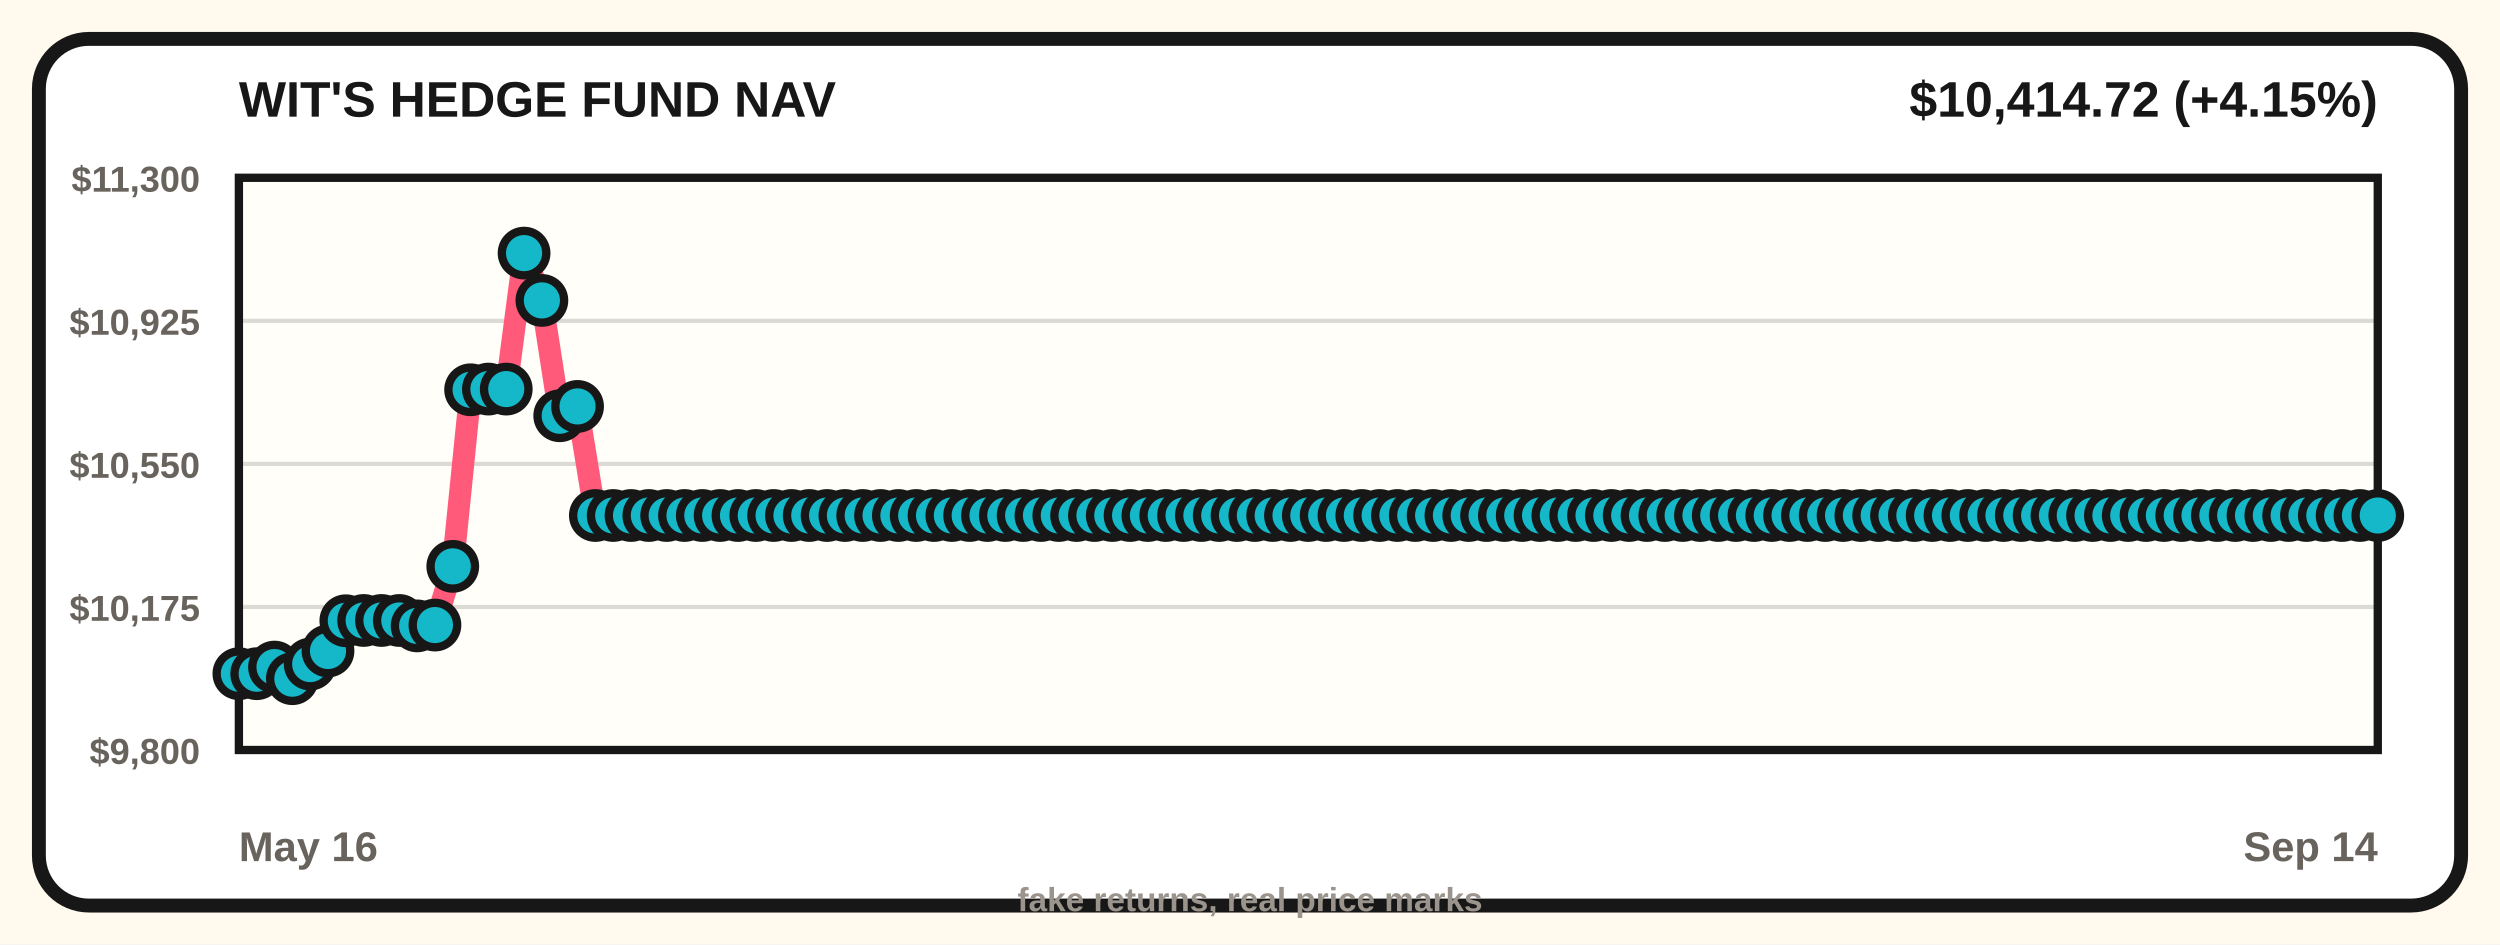
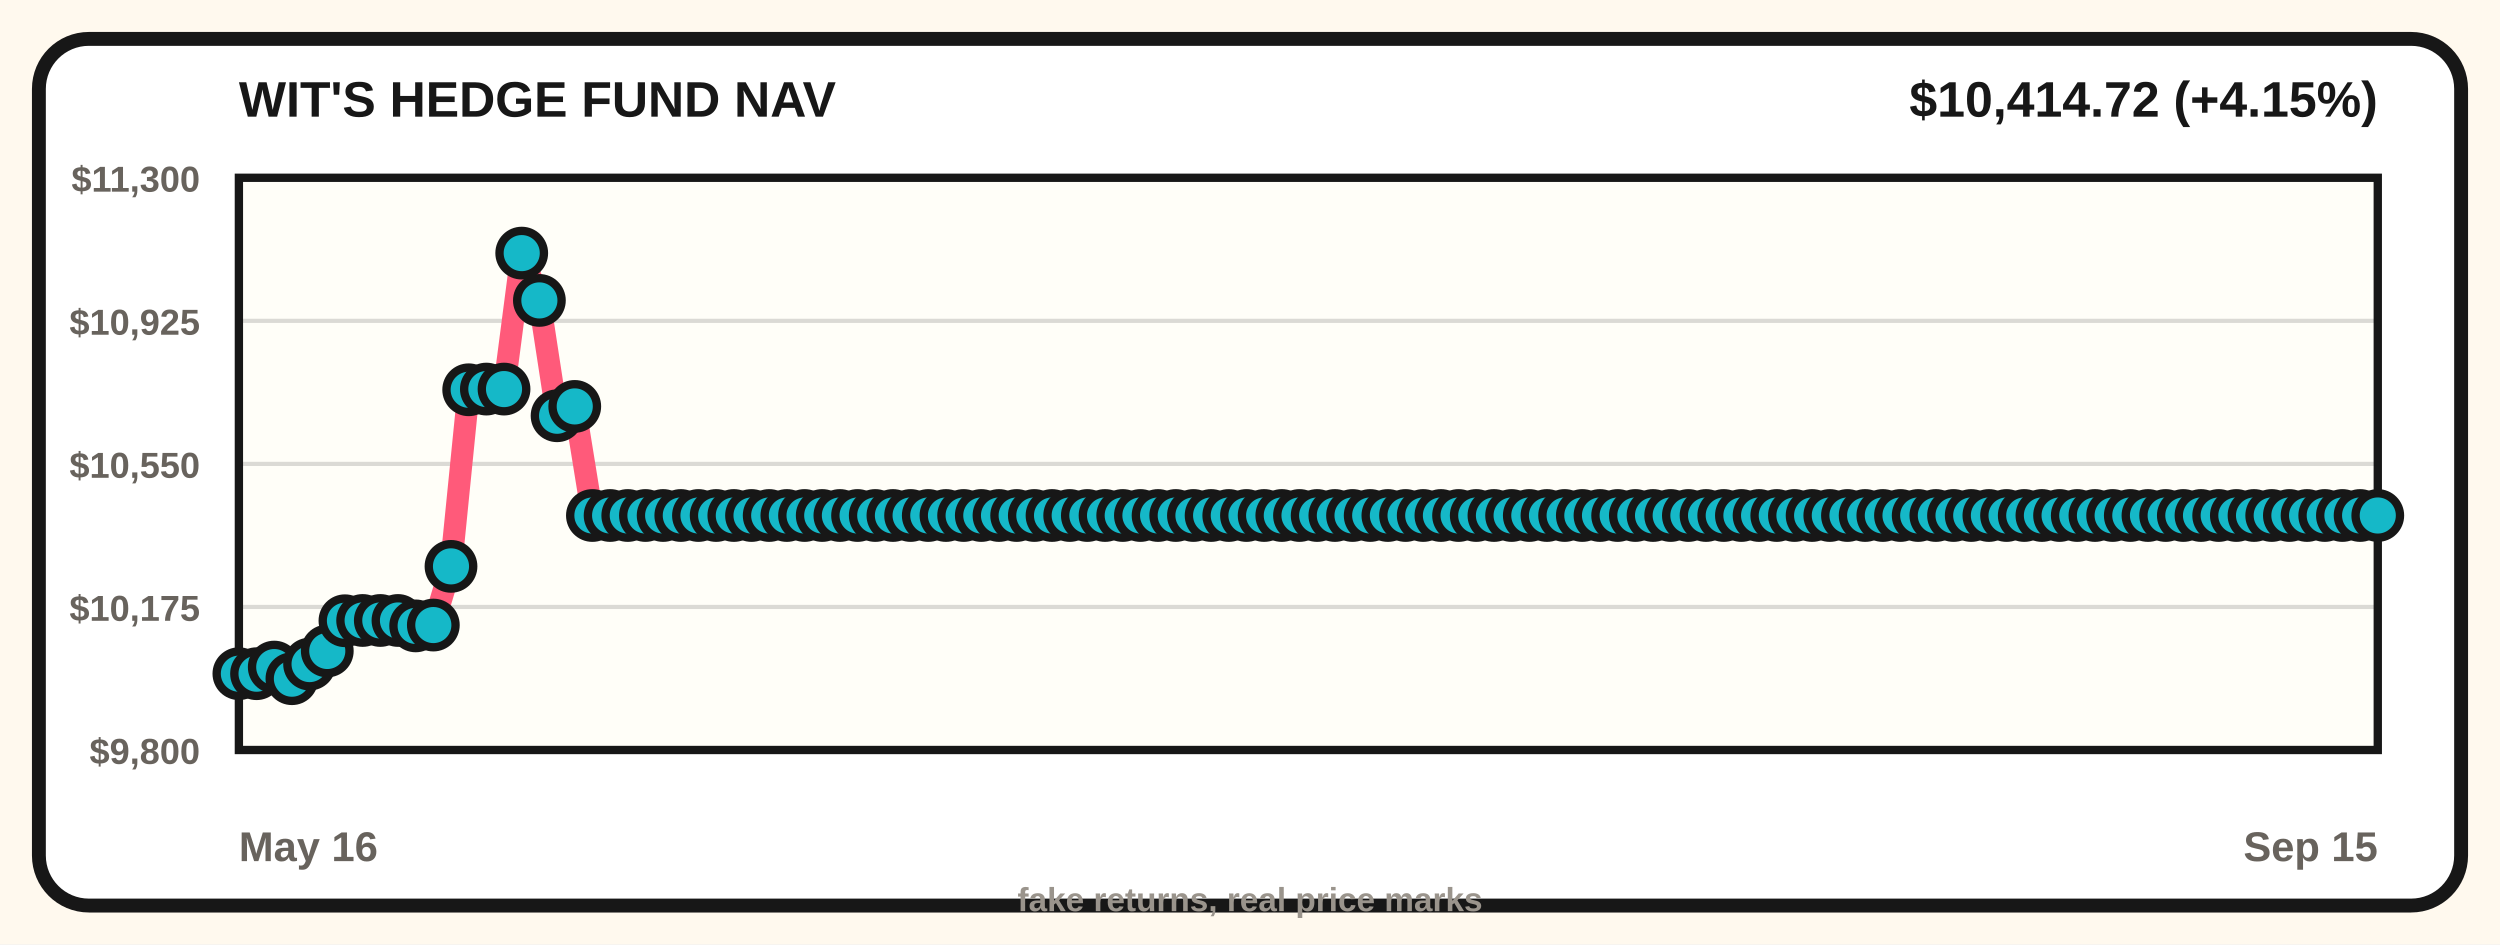
<svg xmlns="http://www.w3.org/2000/svg" width="900" height="340" viewBox="0 0 900 340" role="img" aria-label="Wit's Hedge Fund fake NAV chart">
  <rect width="900" height="340" fill="#fff9ee" />
  <rect x="14" y="14" width="872" height="312" rx="18" fill="#ffffff" stroke="#171717" stroke-width="5" />
  <rect x="86" y="64" width="770" height="206" fill="#fffef8" stroke="#171717" stroke-width="3" />
  <line x1="86" y1="270" x2="856" y2="270" stroke="#171717" stroke-width="1.5" opacity="0.16" />
  <text x="72" y="275" text-anchor="end" font-family="Arial, sans-serif" font-size="13" font-weight="800" fill="#68635d">$9,800</text>
  <line x1="86" y1="218.5" x2="856" y2="218.5" stroke="#171717" stroke-width="1.5" opacity="0.16" />
  <text x="72" y="223.5" text-anchor="end" font-family="Arial, sans-serif" font-size="13" font-weight="800" fill="#68635d">$10,175</text>
  <line x1="86" y1="167" x2="856" y2="167" stroke="#171717" stroke-width="1.5" opacity="0.16" />
  <text x="72" y="172" text-anchor="end" font-family="Arial, sans-serif" font-size="13" font-weight="800" fill="#68635d">$10,550</text>
  <line x1="86" y1="115.5" x2="856" y2="115.5" stroke="#171717" stroke-width="1.5" opacity="0.16" />
  <text x="72" y="120.5" text-anchor="end" font-family="Arial, sans-serif" font-size="13" font-weight="800" fill="#68635d">$10,925</text>
  <line x1="86" y1="64" x2="856" y2="64" stroke="#171717" stroke-width="1.5" opacity="0.16" />
  <text x="72" y="69" text-anchor="end" font-family="Arial, sans-serif" font-size="13" font-weight="800" fill="#68635d">$11,300</text>
-   <polyline points="86,242.53 92.42,242.53 98.83,240.15 105.25,244.33 111.67,239.07 118.08,234.35 124.5,223.47 130.92,223.37 137.33,223.37 143.75,223.37 150.17,225.32 156.58,225.02 163,203.89 169.42,140.32 175.83,140.07 182.25,140.07 188.67,91.12 195.08,108.15 201.5,149.67 207.92,146.31 214.33,185.58 220.75,185.58 227.17,185.58 233.58,185.58 240,185.58 246.42,185.58 252.83,185.58 259.25,185.58 265.67,185.58 272.08,185.58 278.5,185.58 284.92,185.58 291.33,185.58 297.75,185.58 304.17,185.58 310.58,185.58 317,185.58 323.42,185.58 329.83,185.58 336.25,185.58 342.67,185.58 349.08,185.58 355.5,185.58 361.92,185.58 368.33,185.58 374.75,185.58 381.17,185.58 387.58,185.58 394,185.58 400.42,185.58 406.83,185.58 413.25,185.58 419.67,185.58 426.08,185.58 432.5,185.58 438.92,185.58 445.33,185.58 451.75,185.58 458.17,185.58 464.58,185.58 471,185.58 477.42,185.58 483.83,185.58 490.25,185.58 496.67,185.58 503.08,185.58 509.5,185.58 515.92,185.58 522.33,185.58 528.75,185.58 535.17,185.58 541.58,185.58 548,185.58 554.42,185.58 560.83,185.58 567.25,185.58 573.67,185.58 580.08,185.58 586.5,185.58 592.92,185.58 599.33,185.58 605.75,185.58 612.17,185.58 618.58,185.58 625,185.58 631.42,185.58 637.83,185.58 644.25,185.58 650.67,185.58 657.08,185.58 663.5,185.58 669.92,185.58 676.33,185.58 682.75,185.58 689.17,185.58 695.58,185.58 702,185.58 708.42,185.58 714.83,185.58 721.25,185.58 727.67,185.58 734.08,185.58 740.5,185.58 746.92,185.58 753.33,185.58 759.75,185.58 766.17,185.58 772.58,185.58 779,185.58 785.42,185.58 791.83,185.58 798.25,185.58 804.67,185.58 811.08,185.58 817.5,185.58 823.92,185.58 830.33,185.58 836.75,185.58 843.17,185.58 849.58,185.58 856,185.58" fill="none" stroke="#ff5a7a" stroke-width="8" stroke-linecap="round" stroke-linejoin="round" />
+   <polyline points="86,242.53 92.36,242.53 98.73,240.15 105.09,244.33 111.45,239.07 117.82,234.35 124.18,223.47 130.55,223.37 136.91,223.37 143.27,223.37 149.64,225.32 156,225.02 162.36,203.89 168.73,140.32 175.09,140.07 181.45,140.07 187.82,91.12 194.18,108.15 200.55,149.67 206.91,146.31 213.27,185.58 219.64,185.58 226,185.58 232.36,185.58 238.73,185.58 245.09,185.58 251.45,185.58 257.82,185.58 264.18,185.58 270.55,185.58 276.91,185.58 283.27,185.58 289.64,185.58 296,185.58 302.36,185.58 308.73,185.58 315.09,185.58 321.45,185.58 327.82,185.58 334.18,185.58 340.55,185.58 346.91,185.58 353.27,185.58 359.64,185.58 366,185.58 372.36,185.58 378.73,185.58 385.09,185.58 391.45,185.58 397.82,185.58 404.18,185.58 410.55,185.58 416.91,185.58 423.27,185.58 429.64,185.58 436,185.58 442.36,185.58 448.73,185.58 455.09,185.58 461.45,185.58 467.82,185.58 474.18,185.58 480.55,185.58 486.91,185.58 493.27,185.58 499.64,185.58 506,185.58 512.36,185.58 518.73,185.58 525.09,185.58 531.45,185.58 537.82,185.58 544.18,185.58 550.55,185.58 556.91,185.58 563.27,185.58 569.64,185.58 576,185.58 582.36,185.58 588.73,185.58 595.09,185.58 601.45,185.58 607.82,185.58 614.18,185.58 620.55,185.58 626.91,185.58 633.27,185.58 639.64,185.58 646,185.58 652.36,185.58 658.73,185.58 665.09,185.58 671.45,185.58 677.82,185.58 684.18,185.58 690.55,185.58 696.91,185.58 703.27,185.58 709.64,185.58 716,185.58 722.36,185.58 728.73,185.58 735.09,185.58 741.45,185.58 747.82,185.58 754.18,185.58 760.55,185.58 766.91,185.58 773.27,185.58 779.64,185.58 786,185.58 792.36,185.58 798.73,185.58 805.09,185.58 811.45,185.58 817.82,185.58 824.18,185.58 830.55,185.58 836.91,185.58 843.27,185.58 849.64,185.58 856,185.58" fill="none" stroke="#ff5a7a" stroke-width="8" stroke-linecap="round" stroke-linejoin="round" />
  <circle cx="86" cy="242.53" r="8" fill="#15b8c8" stroke="#171717" stroke-width="3" />
-   <circle cx="92.42" cy="242.53" r="8" fill="#15b8c8" stroke="#171717" stroke-width="3" />
-   <circle cx="98.83" cy="240.15" r="8" fill="#15b8c8" stroke="#171717" stroke-width="3" />
-   <circle cx="105.25" cy="244.33" r="8" fill="#15b8c8" stroke="#171717" stroke-width="3" />
-   <circle cx="111.67" cy="239.07" r="8" fill="#15b8c8" stroke="#171717" stroke-width="3" />
-   <circle cx="118.08" cy="234.35" r="8" fill="#15b8c8" stroke="#171717" stroke-width="3" />
-   <circle cx="124.5" cy="223.47" r="8" fill="#15b8c8" stroke="#171717" stroke-width="3" />
-   <circle cx="130.92" cy="223.37" r="8" fill="#15b8c8" stroke="#171717" stroke-width="3" />
-   <circle cx="137.33" cy="223.37" r="8" fill="#15b8c8" stroke="#171717" stroke-width="3" />
-   <circle cx="143.75" cy="223.37" r="8" fill="#15b8c8" stroke="#171717" stroke-width="3" />
-   <circle cx="150.17" cy="225.32" r="8" fill="#15b8c8" stroke="#171717" stroke-width="3" />
-   <circle cx="156.58" cy="225.02" r="8" fill="#15b8c8" stroke="#171717" stroke-width="3" />
-   <circle cx="163" cy="203.89" r="8" fill="#15b8c8" stroke="#171717" stroke-width="3" />
-   <circle cx="169.42" cy="140.32" r="8" fill="#15b8c8" stroke="#171717" stroke-width="3" />
-   <circle cx="175.83" cy="140.07" r="8" fill="#15b8c8" stroke="#171717" stroke-width="3" />
-   <circle cx="182.25" cy="140.07" r="8" fill="#15b8c8" stroke="#171717" stroke-width="3" />
-   <circle cx="188.67" cy="91.12" r="8" fill="#15b8c8" stroke="#171717" stroke-width="3" />
-   <circle cx="195.08" cy="108.15" r="8" fill="#15b8c8" stroke="#171717" stroke-width="3" />
-   <circle cx="201.5" cy="149.67" r="8" fill="#15b8c8" stroke="#171717" stroke-width="3" />
-   <circle cx="207.92" cy="146.31" r="8" fill="#15b8c8" stroke="#171717" stroke-width="3" />
-   <circle cx="214.33" cy="185.58" r="8" fill="#15b8c8" stroke="#171717" stroke-width="3" />
-   <circle cx="220.75" cy="185.58" r="8" fill="#15b8c8" stroke="#171717" stroke-width="3" />
-   <circle cx="227.17" cy="185.58" r="8" fill="#15b8c8" stroke="#171717" stroke-width="3" />
-   <circle cx="233.58" cy="185.58" r="8" fill="#15b8c8" stroke="#171717" stroke-width="3" />
-   <circle cx="240" cy="185.58" r="8" fill="#15b8c8" stroke="#171717" stroke-width="3" />
-   <circle cx="246.42" cy="185.58" r="8" fill="#15b8c8" stroke="#171717" stroke-width="3" />
-   <circle cx="252.83" cy="185.58" r="8" fill="#15b8c8" stroke="#171717" stroke-width="3" />
-   <circle cx="259.25" cy="185.58" r="8" fill="#15b8c8" stroke="#171717" stroke-width="3" />
-   <circle cx="265.67" cy="185.58" r="8" fill="#15b8c8" stroke="#171717" stroke-width="3" />
-   <circle cx="272.08" cy="185.58" r="8" fill="#15b8c8" stroke="#171717" stroke-width="3" />
-   <circle cx="278.5" cy="185.58" r="8" fill="#15b8c8" stroke="#171717" stroke-width="3" />
-   <circle cx="284.92" cy="185.58" r="8" fill="#15b8c8" stroke="#171717" stroke-width="3" />
-   <circle cx="291.33" cy="185.58" r="8" fill="#15b8c8" stroke="#171717" stroke-width="3" />
-   <circle cx="297.75" cy="185.58" r="8" fill="#15b8c8" stroke="#171717" stroke-width="3" />
-   <circle cx="304.17" cy="185.58" r="8" fill="#15b8c8" stroke="#171717" stroke-width="3" />
-   <circle cx="310.58" cy="185.58" r="8" fill="#15b8c8" stroke="#171717" stroke-width="3" />
-   <circle cx="317" cy="185.58" r="8" fill="#15b8c8" stroke="#171717" stroke-width="3" />
-   <circle cx="323.42" cy="185.58" r="8" fill="#15b8c8" stroke="#171717" stroke-width="3" />
-   <circle cx="329.83" cy="185.58" r="8" fill="#15b8c8" stroke="#171717" stroke-width="3" />
-   <circle cx="336.25" cy="185.58" r="8" fill="#15b8c8" stroke="#171717" stroke-width="3" />
-   <circle cx="342.67" cy="185.58" r="8" fill="#15b8c8" stroke="#171717" stroke-width="3" />
-   <circle cx="349.08" cy="185.58" r="8" fill="#15b8c8" stroke="#171717" stroke-width="3" />
-   <circle cx="355.5" cy="185.58" r="8" fill="#15b8c8" stroke="#171717" stroke-width="3" />
-   <circle cx="361.92" cy="185.58" r="8" fill="#15b8c8" stroke="#171717" stroke-width="3" />
-   <circle cx="368.33" cy="185.58" r="8" fill="#15b8c8" stroke="#171717" stroke-width="3" />
-   <circle cx="374.75" cy="185.58" r="8" fill="#15b8c8" stroke="#171717" stroke-width="3" />
-   <circle cx="381.17" cy="185.58" r="8" fill="#15b8c8" stroke="#171717" stroke-width="3" />
-   <circle cx="387.58" cy="185.58" r="8" fill="#15b8c8" stroke="#171717" stroke-width="3" />
-   <circle cx="394" cy="185.58" r="8" fill="#15b8c8" stroke="#171717" stroke-width="3" />
-   <circle cx="400.42" cy="185.58" r="8" fill="#15b8c8" stroke="#171717" stroke-width="3" />
-   <circle cx="406.83" cy="185.58" r="8" fill="#15b8c8" stroke="#171717" stroke-width="3" />
-   <circle cx="413.25" cy="185.58" r="8" fill="#15b8c8" stroke="#171717" stroke-width="3" />
-   <circle cx="419.67" cy="185.58" r="8" fill="#15b8c8" stroke="#171717" stroke-width="3" />
-   <circle cx="426.08" cy="185.58" r="8" fill="#15b8c8" stroke="#171717" stroke-width="3" />
-   <circle cx="432.5" cy="185.58" r="8" fill="#15b8c8" stroke="#171717" stroke-width="3" />
-   <circle cx="438.92" cy="185.58" r="8" fill="#15b8c8" stroke="#171717" stroke-width="3" />
-   <circle cx="445.33" cy="185.58" r="8" fill="#15b8c8" stroke="#171717" stroke-width="3" />
-   <circle cx="451.75" cy="185.58" r="8" fill="#15b8c8" stroke="#171717" stroke-width="3" />
-   <circle cx="458.17" cy="185.58" r="8" fill="#15b8c8" stroke="#171717" stroke-width="3" />
-   <circle cx="464.58" cy="185.58" r="8" fill="#15b8c8" stroke="#171717" stroke-width="3" />
-   <circle cx="471" cy="185.58" r="8" fill="#15b8c8" stroke="#171717" stroke-width="3" />
-   <circle cx="477.42" cy="185.58" r="8" fill="#15b8c8" stroke="#171717" stroke-width="3" />
-   <circle cx="483.83" cy="185.58" r="8" fill="#15b8c8" stroke="#171717" stroke-width="3" />
-   <circle cx="490.25" cy="185.58" r="8" fill="#15b8c8" stroke="#171717" stroke-width="3" />
-   <circle cx="496.67" cy="185.58" r="8" fill="#15b8c8" stroke="#171717" stroke-width="3" />
-   <circle cx="503.08" cy="185.58" r="8" fill="#15b8c8" stroke="#171717" stroke-width="3" />
-   <circle cx="509.5" cy="185.58" r="8" fill="#15b8c8" stroke="#171717" stroke-width="3" />
-   <circle cx="515.92" cy="185.58" r="8" fill="#15b8c8" stroke="#171717" stroke-width="3" />
-   <circle cx="522.33" cy="185.58" r="8" fill="#15b8c8" stroke="#171717" stroke-width="3" />
-   <circle cx="528.75" cy="185.58" r="8" fill="#15b8c8" stroke="#171717" stroke-width="3" />
-   <circle cx="535.17" cy="185.58" r="8" fill="#15b8c8" stroke="#171717" stroke-width="3" />
-   <circle cx="541.58" cy="185.58" r="8" fill="#15b8c8" stroke="#171717" stroke-width="3" />
-   <circle cx="548" cy="185.58" r="8" fill="#15b8c8" stroke="#171717" stroke-width="3" />
-   <circle cx="554.42" cy="185.58" r="8" fill="#15b8c8" stroke="#171717" stroke-width="3" />
-   <circle cx="560.83" cy="185.58" r="8" fill="#15b8c8" stroke="#171717" stroke-width="3" />
-   <circle cx="567.25" cy="185.58" r="8" fill="#15b8c8" stroke="#171717" stroke-width="3" />
-   <circle cx="573.67" cy="185.58" r="8" fill="#15b8c8" stroke="#171717" stroke-width="3" />
-   <circle cx="580.08" cy="185.58" r="8" fill="#15b8c8" stroke="#171717" stroke-width="3" />
-   <circle cx="586.5" cy="185.58" r="8" fill="#15b8c8" stroke="#171717" stroke-width="3" />
-   <circle cx="592.92" cy="185.58" r="8" fill="#15b8c8" stroke="#171717" stroke-width="3" />
-   <circle cx="599.33" cy="185.58" r="8" fill="#15b8c8" stroke="#171717" stroke-width="3" />
-   <circle cx="605.75" cy="185.58" r="8" fill="#15b8c8" stroke="#171717" stroke-width="3" />
-   <circle cx="612.17" cy="185.58" r="8" fill="#15b8c8" stroke="#171717" stroke-width="3" />
-   <circle cx="618.58" cy="185.58" r="8" fill="#15b8c8" stroke="#171717" stroke-width="3" />
-   <circle cx="625" cy="185.58" r="8" fill="#15b8c8" stroke="#171717" stroke-width="3" />
-   <circle cx="631.42" cy="185.58" r="8" fill="#15b8c8" stroke="#171717" stroke-width="3" />
-   <circle cx="637.83" cy="185.58" r="8" fill="#15b8c8" stroke="#171717" stroke-width="3" />
-   <circle cx="644.25" cy="185.58" r="8" fill="#15b8c8" stroke="#171717" stroke-width="3" />
-   <circle cx="650.67" cy="185.58" r="8" fill="#15b8c8" stroke="#171717" stroke-width="3" />
-   <circle cx="657.08" cy="185.58" r="8" fill="#15b8c8" stroke="#171717" stroke-width="3" />
-   <circle cx="663.5" cy="185.58" r="8" fill="#15b8c8" stroke="#171717" stroke-width="3" />
-   <circle cx="669.92" cy="185.58" r="8" fill="#15b8c8" stroke="#171717" stroke-width="3" />
-   <circle cx="676.33" cy="185.58" r="8" fill="#15b8c8" stroke="#171717" stroke-width="3" />
-   <circle cx="682.75" cy="185.58" r="8" fill="#15b8c8" stroke="#171717" stroke-width="3" />
-   <circle cx="689.17" cy="185.58" r="8" fill="#15b8c8" stroke="#171717" stroke-width="3" />
-   <circle cx="695.58" cy="185.58" r="8" fill="#15b8c8" stroke="#171717" stroke-width="3" />
-   <circle cx="702" cy="185.58" r="8" fill="#15b8c8" stroke="#171717" stroke-width="3" />
-   <circle cx="708.42" cy="185.58" r="8" fill="#15b8c8" stroke="#171717" stroke-width="3" />
-   <circle cx="714.83" cy="185.58" r="8" fill="#15b8c8" stroke="#171717" stroke-width="3" />
-   <circle cx="721.25" cy="185.58" r="8" fill="#15b8c8" stroke="#171717" stroke-width="3" />
-   <circle cx="727.67" cy="185.58" r="8" fill="#15b8c8" stroke="#171717" stroke-width="3" />
-   <circle cx="734.08" cy="185.58" r="8" fill="#15b8c8" stroke="#171717" stroke-width="3" />
-   <circle cx="740.5" cy="185.58" r="8" fill="#15b8c8" stroke="#171717" stroke-width="3" />
-   <circle cx="746.92" cy="185.58" r="8" fill="#15b8c8" stroke="#171717" stroke-width="3" />
-   <circle cx="753.33" cy="185.58" r="8" fill="#15b8c8" stroke="#171717" stroke-width="3" />
-   <circle cx="759.75" cy="185.58" r="8" fill="#15b8c8" stroke="#171717" stroke-width="3" />
-   <circle cx="766.17" cy="185.58" r="8" fill="#15b8c8" stroke="#171717" stroke-width="3" />
-   <circle cx="772.58" cy="185.58" r="8" fill="#15b8c8" stroke="#171717" stroke-width="3" />
-   <circle cx="779" cy="185.58" r="8" fill="#15b8c8" stroke="#171717" stroke-width="3" />
-   <circle cx="785.42" cy="185.58" r="8" fill="#15b8c8" stroke="#171717" stroke-width="3" />
-   <circle cx="791.83" cy="185.58" r="8" fill="#15b8c8" stroke="#171717" stroke-width="3" />
-   <circle cx="798.25" cy="185.58" r="8" fill="#15b8c8" stroke="#171717" stroke-width="3" />
-   <circle cx="804.67" cy="185.58" r="8" fill="#15b8c8" stroke="#171717" stroke-width="3" />
-   <circle cx="811.08" cy="185.58" r="8" fill="#15b8c8" stroke="#171717" stroke-width="3" />
-   <circle cx="817.5" cy="185.58" r="8" fill="#15b8c8" stroke="#171717" stroke-width="3" />
-   <circle cx="823.92" cy="185.58" r="8" fill="#15b8c8" stroke="#171717" stroke-width="3" />
-   <circle cx="830.33" cy="185.58" r="8" fill="#15b8c8" stroke="#171717" stroke-width="3" />
-   <circle cx="836.75" cy="185.58" r="8" fill="#15b8c8" stroke="#171717" stroke-width="3" />
-   <circle cx="843.17" cy="185.58" r="8" fill="#15b8c8" stroke="#171717" stroke-width="3" />
-   <circle cx="849.58" cy="185.58" r="8" fill="#15b8c8" stroke="#171717" stroke-width="3" />
+   <circle cx="92.36" cy="242.53" r="8" fill="#15b8c8" stroke="#171717" stroke-width="3" />
+   <circle cx="98.73" cy="240.15" r="8" fill="#15b8c8" stroke="#171717" stroke-width="3" />
+   <circle cx="105.09" cy="244.33" r="8" fill="#15b8c8" stroke="#171717" stroke-width="3" />
+   <circle cx="111.45" cy="239.07" r="8" fill="#15b8c8" stroke="#171717" stroke-width="3" />
+   <circle cx="117.82" cy="234.35" r="8" fill="#15b8c8" stroke="#171717" stroke-width="3" />
+   <circle cx="124.18" cy="223.47" r="8" fill="#15b8c8" stroke="#171717" stroke-width="3" />
+   <circle cx="130.55" cy="223.37" r="8" fill="#15b8c8" stroke="#171717" stroke-width="3" />
+   <circle cx="136.91" cy="223.37" r="8" fill="#15b8c8" stroke="#171717" stroke-width="3" />
+   <circle cx="143.27" cy="223.37" r="8" fill="#15b8c8" stroke="#171717" stroke-width="3" />
+   <circle cx="149.64" cy="225.32" r="8" fill="#15b8c8" stroke="#171717" stroke-width="3" />
+   <circle cx="156" cy="225.02" r="8" fill="#15b8c8" stroke="#171717" stroke-width="3" />
+   <circle cx="162.36" cy="203.89" r="8" fill="#15b8c8" stroke="#171717" stroke-width="3" />
+   <circle cx="168.73" cy="140.32" r="8" fill="#15b8c8" stroke="#171717" stroke-width="3" />
+   <circle cx="175.09" cy="140.07" r="8" fill="#15b8c8" stroke="#171717" stroke-width="3" />
+   <circle cx="181.45" cy="140.07" r="8" fill="#15b8c8" stroke="#171717" stroke-width="3" />
+   <circle cx="187.82" cy="91.12" r="8" fill="#15b8c8" stroke="#171717" stroke-width="3" />
+   <circle cx="194.18" cy="108.15" r="8" fill="#15b8c8" stroke="#171717" stroke-width="3" />
+   <circle cx="200.55" cy="149.67" r="8" fill="#15b8c8" stroke="#171717" stroke-width="3" />
+   <circle cx="206.91" cy="146.31" r="8" fill="#15b8c8" stroke="#171717" stroke-width="3" />
+   <circle cx="213.27" cy="185.58" r="8" fill="#15b8c8" stroke="#171717" stroke-width="3" />
+   <circle cx="219.64" cy="185.58" r="8" fill="#15b8c8" stroke="#171717" stroke-width="3" />
+   <circle cx="226" cy="185.58" r="8" fill="#15b8c8" stroke="#171717" stroke-width="3" />
+   <circle cx="232.36" cy="185.58" r="8" fill="#15b8c8" stroke="#171717" stroke-width="3" />
+   <circle cx="238.73" cy="185.58" r="8" fill="#15b8c8" stroke="#171717" stroke-width="3" />
+   <circle cx="245.09" cy="185.58" r="8" fill="#15b8c8" stroke="#171717" stroke-width="3" />
+   <circle cx="251.45" cy="185.58" r="8" fill="#15b8c8" stroke="#171717" stroke-width="3" />
+   <circle cx="257.82" cy="185.58" r="8" fill="#15b8c8" stroke="#171717" stroke-width="3" />
+   <circle cx="264.18" cy="185.58" r="8" fill="#15b8c8" stroke="#171717" stroke-width="3" />
+   <circle cx="270.55" cy="185.58" r="8" fill="#15b8c8" stroke="#171717" stroke-width="3" />
+   <circle cx="276.91" cy="185.58" r="8" fill="#15b8c8" stroke="#171717" stroke-width="3" />
+   <circle cx="283.27" cy="185.58" r="8" fill="#15b8c8" stroke="#171717" stroke-width="3" />
+   <circle cx="289.64" cy="185.58" r="8" fill="#15b8c8" stroke="#171717" stroke-width="3" />
+   <circle cx="296" cy="185.58" r="8" fill="#15b8c8" stroke="#171717" stroke-width="3" />
+   <circle cx="302.36" cy="185.58" r="8" fill="#15b8c8" stroke="#171717" stroke-width="3" />
+   <circle cx="308.73" cy="185.58" r="8" fill="#15b8c8" stroke="#171717" stroke-width="3" />
+   <circle cx="315.09" cy="185.58" r="8" fill="#15b8c8" stroke="#171717" stroke-width="3" />
+   <circle cx="321.45" cy="185.58" r="8" fill="#15b8c8" stroke="#171717" stroke-width="3" />
+   <circle cx="327.82" cy="185.58" r="8" fill="#15b8c8" stroke="#171717" stroke-width="3" />
+   <circle cx="334.18" cy="185.58" r="8" fill="#15b8c8" stroke="#171717" stroke-width="3" />
+   <circle cx="340.55" cy="185.58" r="8" fill="#15b8c8" stroke="#171717" stroke-width="3" />
+   <circle cx="346.91" cy="185.58" r="8" fill="#15b8c8" stroke="#171717" stroke-width="3" />
+   <circle cx="353.27" cy="185.58" r="8" fill="#15b8c8" stroke="#171717" stroke-width="3" />
+   <circle cx="359.64" cy="185.58" r="8" fill="#15b8c8" stroke="#171717" stroke-width="3" />
+   <circle cx="366" cy="185.58" r="8" fill="#15b8c8" stroke="#171717" stroke-width="3" />
+   <circle cx="372.36" cy="185.58" r="8" fill="#15b8c8" stroke="#171717" stroke-width="3" />
+   <circle cx="378.73" cy="185.58" r="8" fill="#15b8c8" stroke="#171717" stroke-width="3" />
+   <circle cx="385.09" cy="185.58" r="8" fill="#15b8c8" stroke="#171717" stroke-width="3" />
+   <circle cx="391.45" cy="185.58" r="8" fill="#15b8c8" stroke="#171717" stroke-width="3" />
+   <circle cx="397.82" cy="185.58" r="8" fill="#15b8c8" stroke="#171717" stroke-width="3" />
+   <circle cx="404.18" cy="185.58" r="8" fill="#15b8c8" stroke="#171717" stroke-width="3" />
+   <circle cx="410.55" cy="185.58" r="8" fill="#15b8c8" stroke="#171717" stroke-width="3" />
+   <circle cx="416.91" cy="185.58" r="8" fill="#15b8c8" stroke="#171717" stroke-width="3" />
+   <circle cx="423.27" cy="185.58" r="8" fill="#15b8c8" stroke="#171717" stroke-width="3" />
+   <circle cx="429.64" cy="185.58" r="8" fill="#15b8c8" stroke="#171717" stroke-width="3" />
+   <circle cx="436" cy="185.58" r="8" fill="#15b8c8" stroke="#171717" stroke-width="3" />
+   <circle cx="442.36" cy="185.58" r="8" fill="#15b8c8" stroke="#171717" stroke-width="3" />
+   <circle cx="448.73" cy="185.58" r="8" fill="#15b8c8" stroke="#171717" stroke-width="3" />
+   <circle cx="455.09" cy="185.58" r="8" fill="#15b8c8" stroke="#171717" stroke-width="3" />
+   <circle cx="461.45" cy="185.58" r="8" fill="#15b8c8" stroke="#171717" stroke-width="3" />
+   <circle cx="467.82" cy="185.58" r="8" fill="#15b8c8" stroke="#171717" stroke-width="3" />
+   <circle cx="474.18" cy="185.58" r="8" fill="#15b8c8" stroke="#171717" stroke-width="3" />
+   <circle cx="480.55" cy="185.58" r="8" fill="#15b8c8" stroke="#171717" stroke-width="3" />
+   <circle cx="486.91" cy="185.58" r="8" fill="#15b8c8" stroke="#171717" stroke-width="3" />
+   <circle cx="493.27" cy="185.58" r="8" fill="#15b8c8" stroke="#171717" stroke-width="3" />
+   <circle cx="499.64" cy="185.58" r="8" fill="#15b8c8" stroke="#171717" stroke-width="3" />
+   <circle cx="506" cy="185.58" r="8" fill="#15b8c8" stroke="#171717" stroke-width="3" />
+   <circle cx="512.36" cy="185.58" r="8" fill="#15b8c8" stroke="#171717" stroke-width="3" />
+   <circle cx="518.73" cy="185.58" r="8" fill="#15b8c8" stroke="#171717" stroke-width="3" />
+   <circle cx="525.09" cy="185.58" r="8" fill="#15b8c8" stroke="#171717" stroke-width="3" />
+   <circle cx="531.45" cy="185.58" r="8" fill="#15b8c8" stroke="#171717" stroke-width="3" />
+   <circle cx="537.82" cy="185.58" r="8" fill="#15b8c8" stroke="#171717" stroke-width="3" />
+   <circle cx="544.18" cy="185.58" r="8" fill="#15b8c8" stroke="#171717" stroke-width="3" />
+   <circle cx="550.55" cy="185.58" r="8" fill="#15b8c8" stroke="#171717" stroke-width="3" />
+   <circle cx="556.91" cy="185.58" r="8" fill="#15b8c8" stroke="#171717" stroke-width="3" />
+   <circle cx="563.27" cy="185.58" r="8" fill="#15b8c8" stroke="#171717" stroke-width="3" />
+   <circle cx="569.64" cy="185.58" r="8" fill="#15b8c8" stroke="#171717" stroke-width="3" />
+   <circle cx="576" cy="185.58" r="8" fill="#15b8c8" stroke="#171717" stroke-width="3" />
+   <circle cx="582.36" cy="185.58" r="8" fill="#15b8c8" stroke="#171717" stroke-width="3" />
+   <circle cx="588.73" cy="185.58" r="8" fill="#15b8c8" stroke="#171717" stroke-width="3" />
+   <circle cx="595.09" cy="185.58" r="8" fill="#15b8c8" stroke="#171717" stroke-width="3" />
+   <circle cx="601.45" cy="185.58" r="8" fill="#15b8c8" stroke="#171717" stroke-width="3" />
+   <circle cx="607.82" cy="185.58" r="8" fill="#15b8c8" stroke="#171717" stroke-width="3" />
+   <circle cx="614.18" cy="185.58" r="8" fill="#15b8c8" stroke="#171717" stroke-width="3" />
+   <circle cx="620.55" cy="185.58" r="8" fill="#15b8c8" stroke="#171717" stroke-width="3" />
+   <circle cx="626.91" cy="185.58" r="8" fill="#15b8c8" stroke="#171717" stroke-width="3" />
+   <circle cx="633.27" cy="185.58" r="8" fill="#15b8c8" stroke="#171717" stroke-width="3" />
+   <circle cx="639.64" cy="185.58" r="8" fill="#15b8c8" stroke="#171717" stroke-width="3" />
+   <circle cx="646" cy="185.58" r="8" fill="#15b8c8" stroke="#171717" stroke-width="3" />
+   <circle cx="652.36" cy="185.58" r="8" fill="#15b8c8" stroke="#171717" stroke-width="3" />
+   <circle cx="658.73" cy="185.58" r="8" fill="#15b8c8" stroke="#171717" stroke-width="3" />
+   <circle cx="665.09" cy="185.58" r="8" fill="#15b8c8" stroke="#171717" stroke-width="3" />
+   <circle cx="671.45" cy="185.58" r="8" fill="#15b8c8" stroke="#171717" stroke-width="3" />
+   <circle cx="677.82" cy="185.58" r="8" fill="#15b8c8" stroke="#171717" stroke-width="3" />
+   <circle cx="684.18" cy="185.58" r="8" fill="#15b8c8" stroke="#171717" stroke-width="3" />
+   <circle cx="690.55" cy="185.58" r="8" fill="#15b8c8" stroke="#171717" stroke-width="3" />
+   <circle cx="696.91" cy="185.58" r="8" fill="#15b8c8" stroke="#171717" stroke-width="3" />
+   <circle cx="703.27" cy="185.58" r="8" fill="#15b8c8" stroke="#171717" stroke-width="3" />
+   <circle cx="709.64" cy="185.58" r="8" fill="#15b8c8" stroke="#171717" stroke-width="3" />
+   <circle cx="716" cy="185.58" r="8" fill="#15b8c8" stroke="#171717" stroke-width="3" />
+   <circle cx="722.36" cy="185.58" r="8" fill="#15b8c8" stroke="#171717" stroke-width="3" />
+   <circle cx="728.73" cy="185.58" r="8" fill="#15b8c8" stroke="#171717" stroke-width="3" />
+   <circle cx="735.09" cy="185.58" r="8" fill="#15b8c8" stroke="#171717" stroke-width="3" />
+   <circle cx="741.45" cy="185.58" r="8" fill="#15b8c8" stroke="#171717" stroke-width="3" />
+   <circle cx="747.82" cy="185.58" r="8" fill="#15b8c8" stroke="#171717" stroke-width="3" />
+   <circle cx="754.18" cy="185.58" r="8" fill="#15b8c8" stroke="#171717" stroke-width="3" />
+   <circle cx="760.55" cy="185.58" r="8" fill="#15b8c8" stroke="#171717" stroke-width="3" />
+   <circle cx="766.91" cy="185.58" r="8" fill="#15b8c8" stroke="#171717" stroke-width="3" />
+   <circle cx="773.27" cy="185.58" r="8" fill="#15b8c8" stroke="#171717" stroke-width="3" />
+   <circle cx="779.64" cy="185.58" r="8" fill="#15b8c8" stroke="#171717" stroke-width="3" />
+   <circle cx="786" cy="185.58" r="8" fill="#15b8c8" stroke="#171717" stroke-width="3" />
+   <circle cx="792.36" cy="185.58" r="8" fill="#15b8c8" stroke="#171717" stroke-width="3" />
+   <circle cx="798.73" cy="185.58" r="8" fill="#15b8c8" stroke="#171717" stroke-width="3" />
+   <circle cx="805.09" cy="185.58" r="8" fill="#15b8c8" stroke="#171717" stroke-width="3" />
+   <circle cx="811.45" cy="185.58" r="8" fill="#15b8c8" stroke="#171717" stroke-width="3" />
+   <circle cx="817.82" cy="185.58" r="8" fill="#15b8c8" stroke="#171717" stroke-width="3" />
+   <circle cx="824.18" cy="185.58" r="8" fill="#15b8c8" stroke="#171717" stroke-width="3" />
+   <circle cx="830.55" cy="185.58" r="8" fill="#15b8c8" stroke="#171717" stroke-width="3" />
+   <circle cx="836.91" cy="185.58" r="8" fill="#15b8c8" stroke="#171717" stroke-width="3" />
+   <circle cx="843.27" cy="185.58" r="8" fill="#15b8c8" stroke="#171717" stroke-width="3" />
+   <circle cx="849.64" cy="185.58" r="8" fill="#15b8c8" stroke="#171717" stroke-width="3" />
  <circle cx="856" cy="185.58" r="8" fill="#15b8c8" stroke="#171717" stroke-width="3" />
  <text x="86" y="42" font-family="Arial, sans-serif" font-size="18" font-weight="900" fill="#171717">WIT'S HEDGE FUND NAV</text>
  <text x="856" y="42" text-anchor="end" font-family="Arial, sans-serif" font-size="18" font-weight="900" fill="#171717">$10,414.72 (+4.15%)</text>
  <text x="86" y="310" text-anchor="start" font-family="Arial, sans-serif" font-size="15" font-weight="900" fill="#68635d">May 16</text>
-   <text x="856" y="310" text-anchor="end" font-family="Arial, sans-serif" font-size="15" font-weight="900" fill="#68635d">Sep 14</text>
+   <text x="856" y="310" text-anchor="end" font-family="Arial, sans-serif" font-size="15" font-weight="900" fill="#68635d">Sep 15</text>
  <text x="450" y="328" text-anchor="middle" font-family="Arial, sans-serif" font-size="12" font-weight="800" fill="#9a948c">fake returns, real price marks</text>
</svg>
